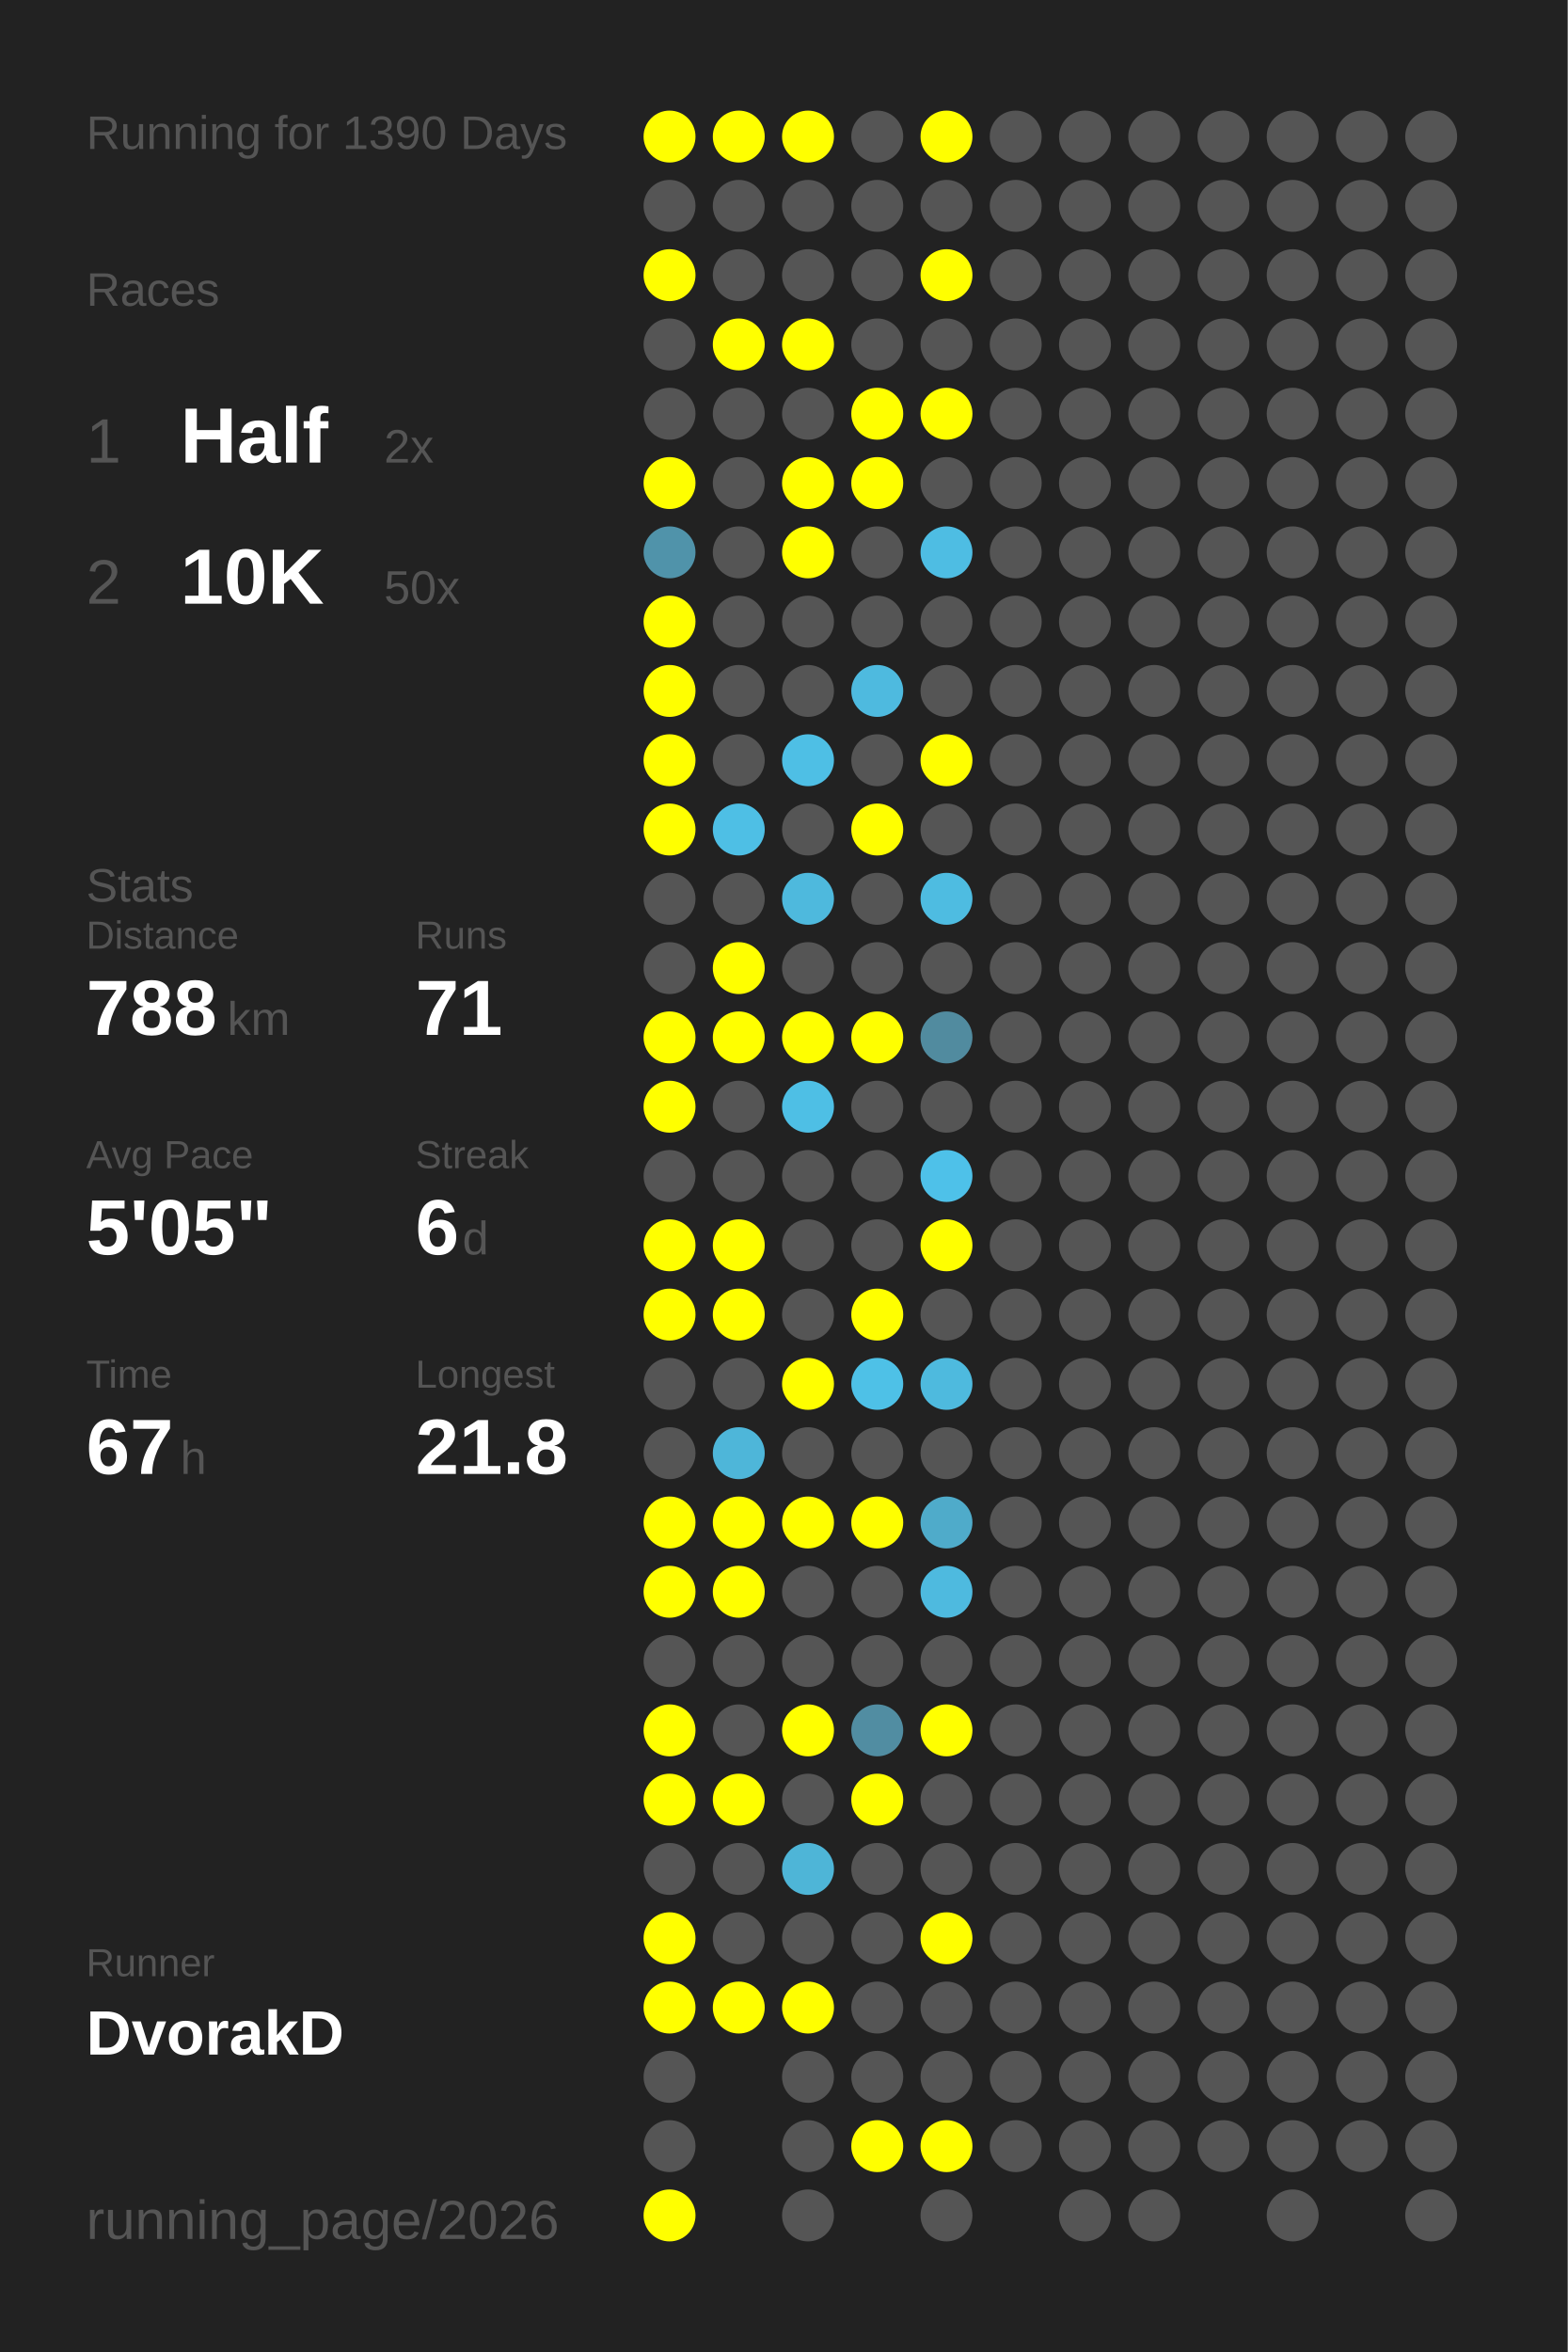
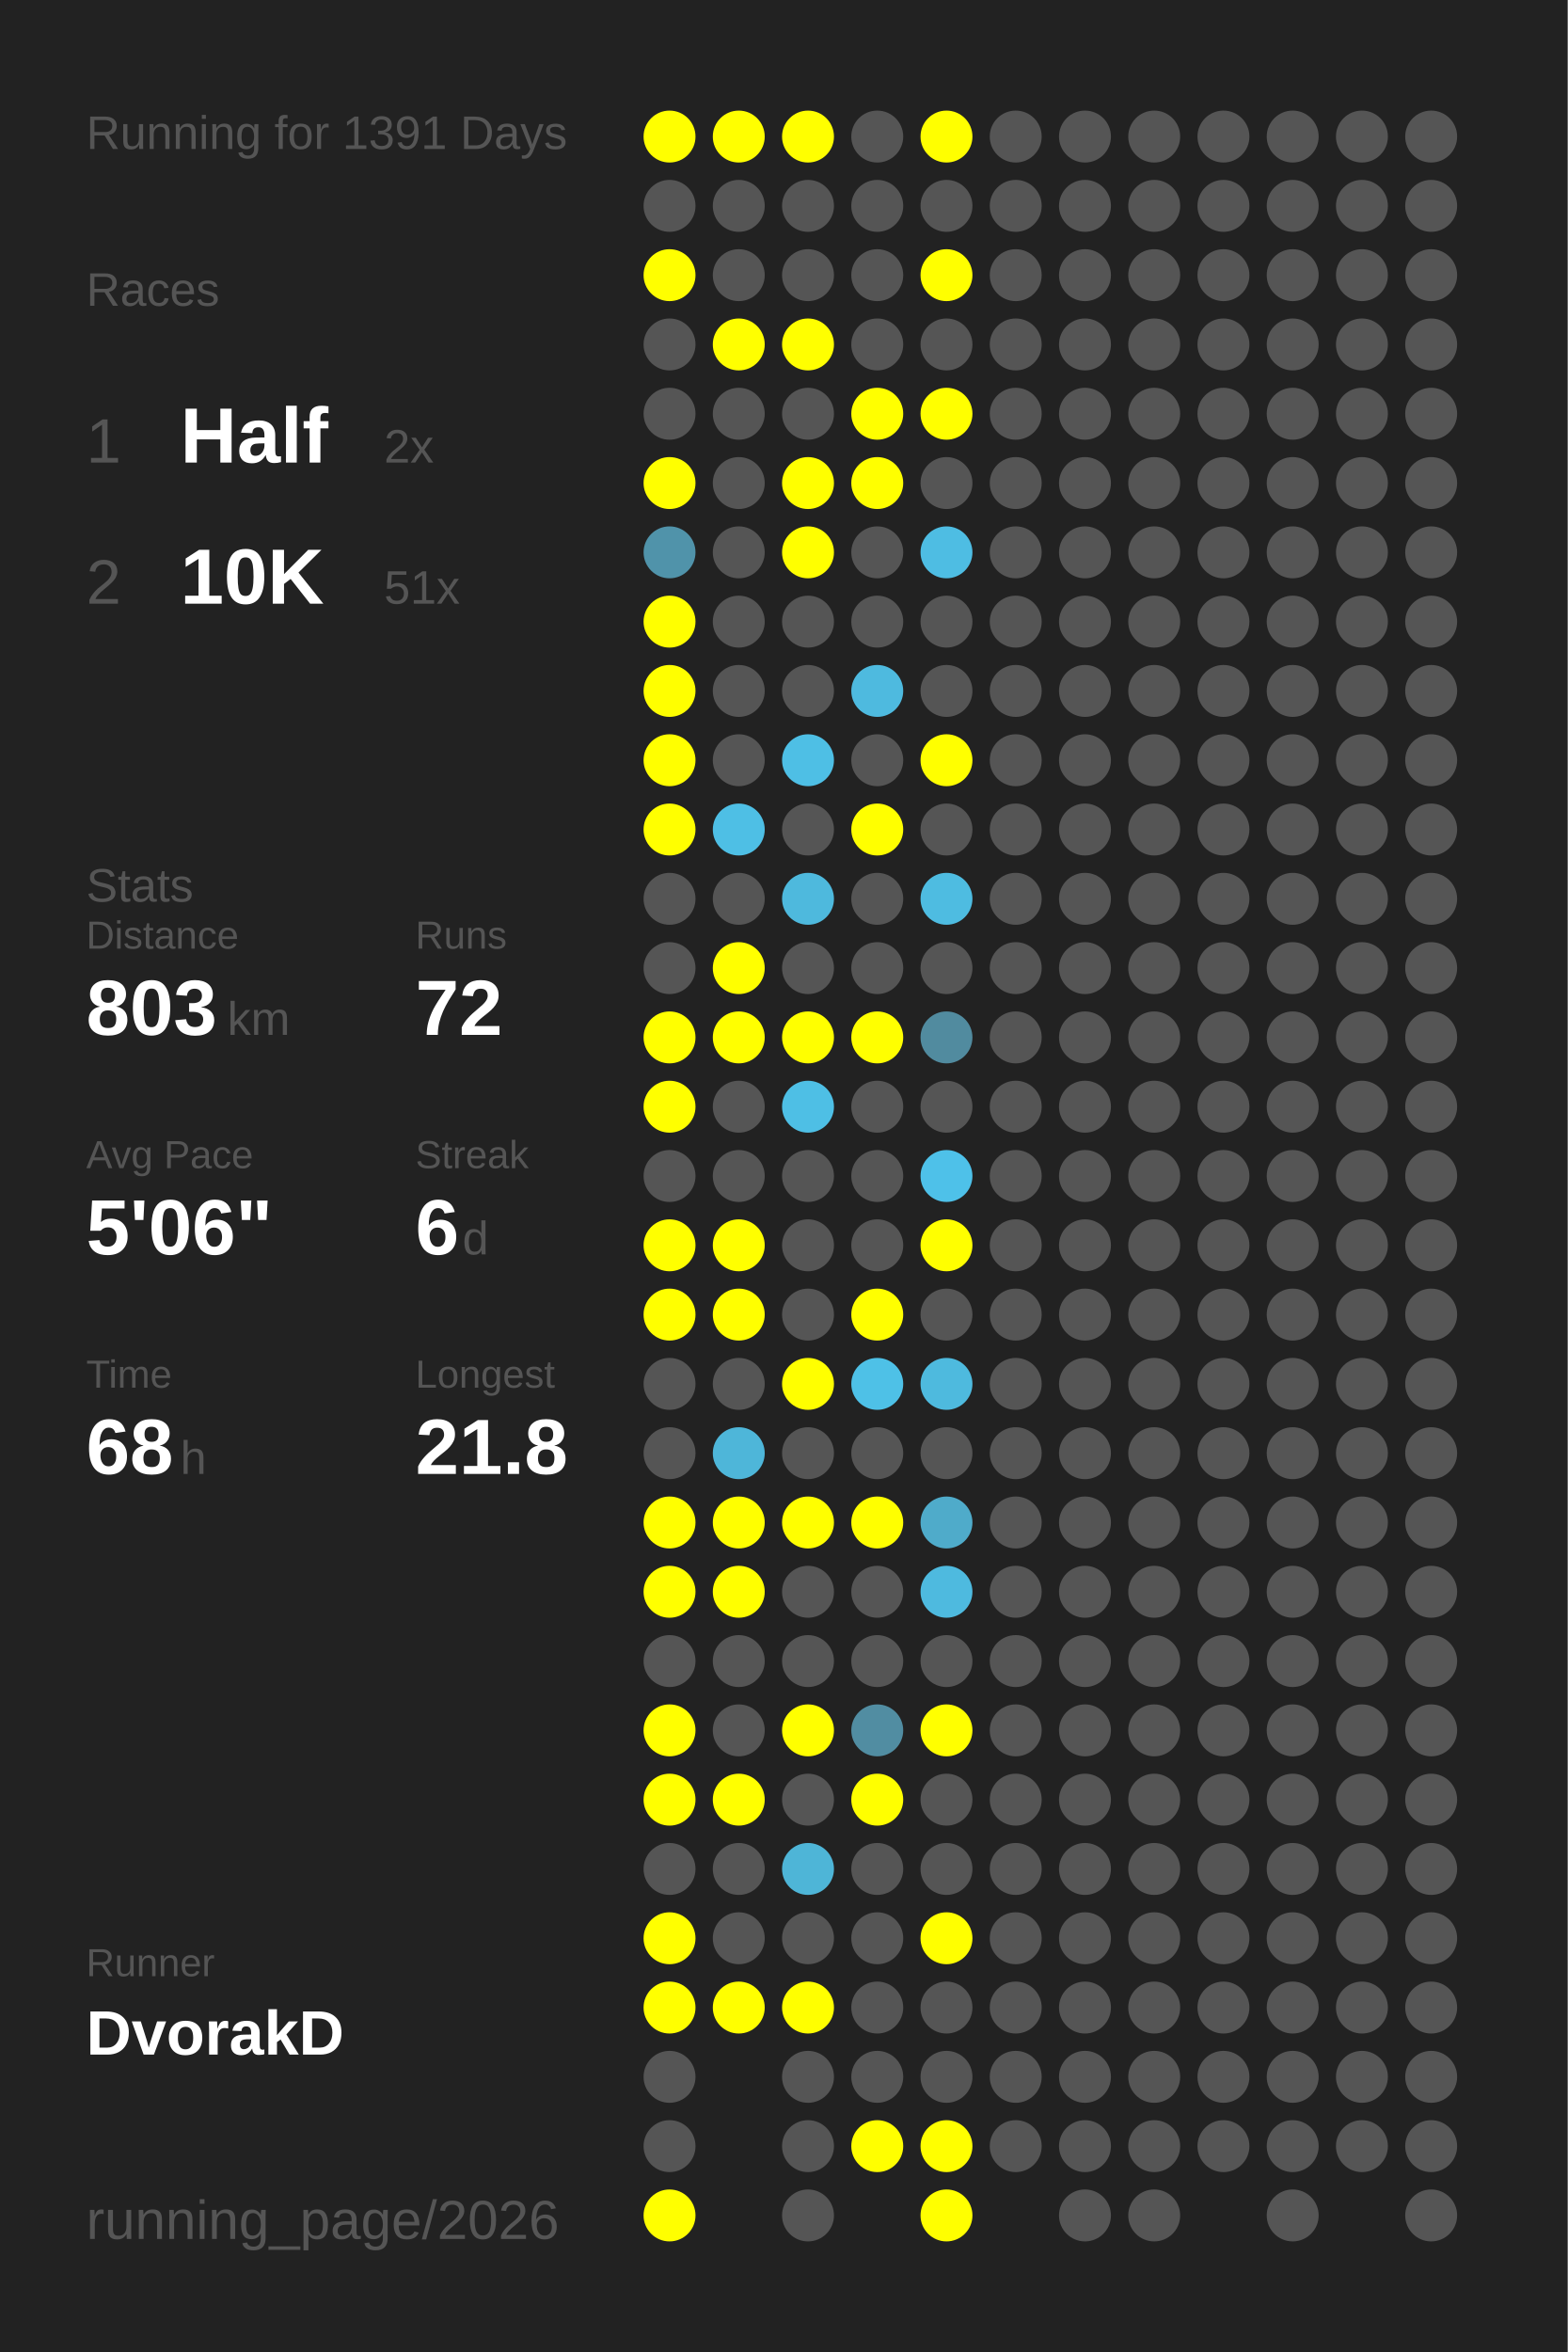
<svg xmlns="http://www.w3.org/2000/svg" baseProfile="full" height="300mm" version="1.1" viewBox="0,0,200,300" width="200mm">
  <defs />
  <rect fill="#222222" height="300" width="200" x="0" y="0" />
-   <text fill="#555555" style="font-size:6px; font-family:Arial;" x="11" y="19">Running for 1390 Days</text>
+   <text fill="#555555" style="font-size:6px; font-family:Arial;" x="11" y="19">Running for 1391 Days</text>
  <text fill="#555555" style="font-size:6px; font-family:Arial;" x="11" y="39">Races</text>
  <text fill="#555555" style="font-size:8px; font-family:Arial;" x="11" y="59">1</text>
  <text fill="#FFFFFF" style="font-size:10px; font-family:Arial; font-weight:bold;" x="23" y="59">Half</text>
  <text fill="#555555" style="font-size:6px; font-family:Arial;" x="49" y="59">2x</text>
  <text fill="#555555" style="font-size:8px; font-family:Arial;" x="11" y="77">2</text>
  <text fill="#FFFFFF" style="font-size:10px; font-family:Arial; font-weight:bold;" x="23" y="77">10K</text>
-   <text fill="#555555" style="font-size:6px; font-family:Arial;" x="49" y="77">50x</text>
+   <text fill="#555555" style="font-size:6px; font-family:Arial;" x="49" y="77">51x</text>
  <text fill="#555555" style="font-size:6px; font-family:Arial;" x="11" y="115">Stats</text>
  <text fill="#555555" style="font-size:5px; font-family:Arial;" x="11" y="121">Distance</text>
-   <text fill="#FFFFFF" style="font-size:10px; font-family:Arial; font-weight:bold;" x="11" y="132">788</text>
+   <text fill="#FFFFFF" style="font-size:10px; font-family:Arial; font-weight:bold;" x="11" y="132">803</text>
  <text fill="#555555" style="font-size:6px; font-family:Arial;" x="29" y="132">km</text>
  <text fill="#555555" style="font-size:5px; font-family:Arial;" x="53" y="121">Runs</text>
-   <text fill="#FFFFFF" style="font-size:10px; font-family:Arial; font-weight:bold;" x="53" y="132">71</text>
+   <text fill="#FFFFFF" style="font-size:10px; font-family:Arial; font-weight:bold;" x="53" y="132">72</text>
  <text fill="#555555" style="font-size:5px; font-family:Arial;" x="11" y="149">Avg Pace</text>
-   <text fill="#FFFFFF" style="font-size:10px; font-family:Arial; font-weight:bold;" x="11" y="160">5'05"</text>
+   <text fill="#FFFFFF" style="font-size:10px; font-family:Arial; font-weight:bold;" x="11" y="160">5'06"</text>
  <text fill="#555555" style="font-size:5px; font-family:Arial;" x="53" y="149">Streak</text>
  <text fill="#FFFFFF" style="font-size:10px; font-family:Arial; font-weight:bold;" x="53" y="160">6</text>
  <text fill="#555555" style="font-size:6px; font-family:Arial;" x="59" y="160">d</text>
  <text fill="#555555" style="font-size:5px; font-family:Arial;" x="11" y="177">Time</text>
-   <text fill="#FFFFFF" style="font-size:10px; font-family:Arial; font-weight:bold;" x="11" y="188">67</text>
+   <text fill="#FFFFFF" style="font-size:10px; font-family:Arial; font-weight:bold;" x="11" y="188">68</text>
  <text fill="#555555" style="font-size:6px; font-family:Arial;" x="23" y="188">h</text>
  <text fill="#555555" style="font-size:5px; font-family:Arial;" x="53" y="177">Longest</text>
  <text fill="#FFFFFF" style="font-size:10px; font-family:Arial; font-weight:bold;" x="53" y="188">21.8</text>
  <text fill="#555555" style="font-size:5px; font-family:Arial;" x="11" y="252.065">Runner</text>
  <text fill="#FFFFFF" style="font-size:8px; font-family:Arial; font-weight:bold;" x="11" y="262.065">DvorakD</text>
  <text fill="#555555" style="font-size:7px; font-family:Arial;" x="11" y="285.581">running_page/2026</text>
  <circle cx="85.417" cy="17.419" fill="#FFFF00" r="3.312" />
  <circle cx="85.417" cy="26.258" fill="#555555" r="3.312" />
  <circle cx="85.417" cy="35.097" fill="#FFFF00" r="3.312" />
  <circle cx="85.417" cy="43.935" fill="#555555" r="3.312" />
  <circle cx="85.417" cy="52.774" fill="#555555" r="3.312" />
  <circle cx="85.417" cy="61.613" fill="#FFFF00" r="3.312" />
  <circle cx="85.417" cy="70.452" fill="#5093aa" r="3.312" />
  <circle cx="85.417" cy="79.29" fill="#FFFF00" r="3.312" />
  <circle cx="85.417" cy="88.129" fill="#FFFF00" r="3.312" />
  <circle cx="85.417" cy="96.968" fill="#FFFF00" r="3.312" />
  <circle cx="85.417" cy="105.806" fill="#FFFF00" r="3.312" />
  <circle cx="85.417" cy="114.645" fill="#555555" r="3.312" />
  <circle cx="85.417" cy="123.484" fill="#555555" r="3.312" />
  <circle cx="85.417" cy="132.323" fill="#FFFF00" r="3.312" />
  <circle cx="85.417" cy="141.161" fill="#FFFF00" r="3.312" />
  <circle cx="85.417" cy="150" fill="#555555" r="3.312" />
  <circle cx="85.417" cy="158.839" fill="#FFFF00" r="3.312" />
  <circle cx="85.417" cy="167.677" fill="#FFFF00" r="3.312" />
  <circle cx="85.417" cy="176.516" fill="#555555" r="3.312" />
  <circle cx="85.417" cy="185.355" fill="#555555" r="3.312" />
  <circle cx="85.417" cy="194.194" fill="#FFFF00" r="3.312" />
  <circle cx="85.417" cy="203.032" fill="#FFFF00" r="3.312" />
  <circle cx="85.417" cy="211.871" fill="#555555" r="3.312" />
  <circle cx="85.417" cy="220.71" fill="#FFFF00" r="3.312" />
  <circle cx="85.417" cy="229.548" fill="#FFFF00" r="3.312" />
  <circle cx="85.417" cy="238.387" fill="#555555" r="3.312" />
  <circle cx="85.417" cy="247.226" fill="#FFFF00" r="3.312" />
  <circle cx="85.417" cy="256.065" fill="#FFFF00" r="3.312" />
  <circle cx="85.417" cy="264.903" fill="#555555" r="3.312" />
  <circle cx="85.417" cy="273.742" fill="#555555" r="3.312" />
  <circle cx="85.417" cy="282.581" fill="#FFFF00" r="3.312" />
  <circle cx="94.25" cy="17.419" fill="#FFFF00" r="3.312" />
  <circle cx="94.25" cy="26.258" fill="#555555" r="3.312" />
  <circle cx="94.25" cy="35.097" fill="#555555" r="3.312" />
  <circle cx="94.25" cy="43.935" fill="#FFFF00" r="3.312" />
  <circle cx="94.25" cy="52.774" fill="#555555" r="3.312" />
  <circle cx="94.25" cy="61.613" fill="#555555" r="3.312" />
  <circle cx="94.25" cy="70.452" fill="#555555" r="3.312" />
  <circle cx="94.25" cy="79.29" fill="#555555" r="3.312" />
  <circle cx="94.25" cy="88.129" fill="#555555" r="3.312" />
  <circle cx="94.25" cy="96.968" fill="#555555" r="3.312" />
  <circle cx="94.25" cy="105.806" fill="#4ebfe5" r="3.312" />
  <circle cx="94.25" cy="114.645" fill="#555555" r="3.312" />
  <circle cx="94.25" cy="123.484" fill="#FFFF00" r="3.312" />
  <circle cx="94.25" cy="132.323" fill="#FFFF00" r="3.312" />
  <circle cx="94.25" cy="141.161" fill="#555555" r="3.312" />
  <circle cx="94.25" cy="150" fill="#555555" r="3.312" />
  <circle cx="94.25" cy="158.839" fill="#FFFF00" r="3.312" />
  <circle cx="94.25" cy="167.677" fill="#FFFF00" r="3.312" />
  <circle cx="94.25" cy="176.516" fill="#555555" r="3.312" />
  <circle cx="94.25" cy="185.355" fill="#4eb6d9" r="3.312" />
  <circle cx="94.25" cy="194.194" fill="#FFFF00" r="3.312" />
  <circle cx="94.25" cy="203.032" fill="#FFFF00" r="3.312" />
  <circle cx="94.25" cy="211.871" fill="#555555" r="3.312" />
  <circle cx="94.25" cy="220.71" fill="#555555" r="3.312" />
  <circle cx="94.25" cy="229.548" fill="#FFFF00" r="3.312" />
  <circle cx="94.25" cy="238.387" fill="#555555" r="3.312" />
  <circle cx="94.25" cy="247.226" fill="#555555" r="3.312" />
  <circle cx="94.25" cy="256.065" fill="#FFFF00" r="3.312" />
  <circle cx="103.083" cy="17.419" fill="#FFFF00" r="3.312" />
  <circle cx="103.083" cy="26.258" fill="#555555" r="3.312" />
  <circle cx="103.083" cy="35.097" fill="#555555" r="3.312" />
  <circle cx="103.083" cy="43.935" fill="#FFFF00" r="3.312" />
  <circle cx="103.083" cy="52.774" fill="#555555" r="3.312" />
  <circle cx="103.083" cy="61.613" fill="#FFFF00" r="3.312" />
  <circle cx="103.083" cy="70.452" fill="#FFFF00" r="3.312" />
  <circle cx="103.083" cy="79.29" fill="#555555" r="3.312" />
  <circle cx="103.083" cy="88.129" fill="#555555" r="3.312" />
  <circle cx="103.083" cy="96.968" fill="#4ebfe5" r="3.312" />
  <circle cx="103.083" cy="105.806" fill="#555555" r="3.312" />
  <circle cx="103.083" cy="114.645" fill="#4eb9dd" r="3.312" />
  <circle cx="103.083" cy="123.484" fill="#555555" r="3.312" />
  <circle cx="103.083" cy="132.323" fill="#FFFF00" r="3.312" />
  <circle cx="103.083" cy="141.161" fill="#4ebfe5" r="3.312" />
  <circle cx="103.083" cy="150" fill="#555555" r="3.312" />
  <circle cx="103.083" cy="158.839" fill="#555555" r="3.312" />
  <circle cx="103.083" cy="167.677" fill="#555555" r="3.312" />
  <circle cx="103.083" cy="176.516" fill="#FFFF00" r="3.312" />
  <circle cx="103.083" cy="185.355" fill="#555555" r="3.312" />
  <circle cx="103.083" cy="194.194" fill="#FFFF00" r="3.312" />
  <circle cx="103.083" cy="203.032" fill="#555555" r="3.312" />
  <circle cx="103.083" cy="211.871" fill="#555555" r="3.312" />
  <circle cx="103.083" cy="220.71" fill="#FFFF00" r="3.312" />
  <circle cx="103.083" cy="229.548" fill="#555555" r="3.312" />
  <circle cx="103.083" cy="238.387" fill="#4eb5d7" r="3.312" />
  <circle cx="103.083" cy="247.226" fill="#555555" r="3.312" />
  <circle cx="103.083" cy="256.065" fill="#FFFF00" r="3.312" />
  <circle cx="103.083" cy="264.903" fill="#555555" r="3.312" />
  <circle cx="103.083" cy="273.742" fill="#555555" r="3.312" />
  <circle cx="103.083" cy="282.581" fill="#555555" r="3.312" />
  <circle cx="111.917" cy="17.419" fill="#555555" r="3.312" />
  <circle cx="111.917" cy="26.258" fill="#555555" r="3.312" />
  <circle cx="111.917" cy="35.097" fill="#555555" r="3.312" />
  <circle cx="111.917" cy="43.935" fill="#555555" r="3.312" />
  <circle cx="111.917" cy="52.774" fill="#FFFF00" r="3.312" />
  <circle cx="111.917" cy="61.613" fill="#FFFF00" r="3.312" />
  <circle cx="111.917" cy="70.452" fill="#555555" r="3.312" />
  <circle cx="111.917" cy="79.29" fill="#555555" r="3.312" />
  <circle cx="111.917" cy="88.129" fill="#4ebadf" r="3.312" />
  <circle cx="111.917" cy="96.968" fill="#555555" r="3.312" />
  <circle cx="111.917" cy="105.806" fill="#FFFF00" r="3.312" />
  <circle cx="111.917" cy="114.645" fill="#555555" r="3.312" />
  <circle cx="111.917" cy="123.484" fill="#555555" r="3.312" />
  <circle cx="111.917" cy="132.323" fill="#FFFF00" r="3.312" />
  <circle cx="111.917" cy="141.161" fill="#555555" r="3.312" />
  <circle cx="111.917" cy="150" fill="#555555" r="3.312" />
  <circle cx="111.917" cy="158.839" fill="#555555" r="3.312" />
  <circle cx="111.917" cy="167.677" fill="#FFFF00" r="3.312" />
  <circle cx="111.917" cy="176.516" fill="#4ec1e7" r="3.312" />
  <circle cx="111.917" cy="185.355" fill="#555555" r="3.312" />
  <circle cx="111.917" cy="194.194" fill="#FFFF00" r="3.312" />
  <circle cx="111.917" cy="203.032" fill="#555555" r="3.312" />
  <circle cx="111.917" cy="211.871" fill="#555555" r="3.312" />
  <circle cx="111.917" cy="220.71" fill="#518da2" r="3.312" />
  <circle cx="111.917" cy="229.548" fill="#FFFF00" r="3.312" />
  <circle cx="111.917" cy="238.387" fill="#555555" r="3.312" />
  <circle cx="111.917" cy="247.226" fill="#555555" r="3.312" />
  <circle cx="111.917" cy="256.065" fill="#555555" r="3.312" />
  <circle cx="111.917" cy="264.903" fill="#555555" r="3.312" />
  <circle cx="111.917" cy="273.742" fill="#FFFF00" r="3.312" />
  <circle cx="120.75" cy="17.419" fill="#FFFF00" r="3.312" />
  <circle cx="120.75" cy="26.258" fill="#555555" r="3.312" />
  <circle cx="120.75" cy="35.097" fill="#FFFF00" r="3.312" />
  <circle cx="120.75" cy="43.935" fill="#555555" r="3.312" />
  <circle cx="120.75" cy="52.774" fill="#FFFF00" r="3.312" />
  <circle cx="120.75" cy="61.613" fill="#555555" r="3.312" />
  <circle cx="120.75" cy="70.452" fill="#4ebde3" r="3.312" />
  <circle cx="120.75" cy="79.29" fill="#555555" r="3.312" />
  <circle cx="120.75" cy="88.129" fill="#555555" r="3.312" />
  <circle cx="120.75" cy="96.968" fill="#FFFF00" r="3.312" />
  <circle cx="120.75" cy="105.806" fill="#555555" r="3.312" />
  <circle cx="120.75" cy="114.645" fill="#4ebce1" r="3.312" />
  <circle cx="120.75" cy="123.484" fill="#555555" r="3.312" />
  <circle cx="120.75" cy="132.323" fill="#518b9f" r="3.312" />
  <circle cx="120.75" cy="141.161" fill="#555555" r="3.312" />
  <circle cx="120.75" cy="150" fill="#4ec1e9" r="3.312" />
  <circle cx="120.75" cy="158.839" fill="#FFFF00" r="3.312" />
  <circle cx="120.75" cy="167.677" fill="#555555" r="3.312" />
  <circle cx="120.75" cy="176.516" fill="#4ebade" r="3.312" />
  <circle cx="120.75" cy="185.355" fill="#555555" r="3.312" />
  <circle cx="120.75" cy="194.194" fill="#4fabca" r="3.312" />
  <circle cx="120.75" cy="203.032" fill="#4ebadf" r="3.312" />
  <circle cx="120.75" cy="211.871" fill="#555555" r="3.312" />
  <circle cx="120.75" cy="220.71" fill="#FFFF00" r="3.312" />
  <circle cx="120.75" cy="229.548" fill="#555555" r="3.312" />
  <circle cx="120.75" cy="238.387" fill="#555555" r="3.312" />
  <circle cx="120.75" cy="247.226" fill="#FFFF00" r="3.312" />
  <circle cx="120.75" cy="256.065" fill="#555555" r="3.312" />
  <circle cx="120.75" cy="264.903" fill="#555555" r="3.312" />
  <circle cx="120.75" cy="273.742" fill="#FFFF00" r="3.312" />
-   <circle cx="120.75" cy="282.581" fill="#555555" r="3.312" />
+   <circle cx="120.75" cy="282.581" fill="#FFFF00" r="3.312" />
  <circle cx="129.583" cy="17.419" fill="#555555" r="3.312" />
  <circle cx="129.583" cy="26.258" fill="#555555" r="3.312" />
  <circle cx="129.583" cy="35.097" fill="#555555" r="3.312" />
  <circle cx="129.583" cy="43.935" fill="#555555" r="3.312" />
  <circle cx="129.583" cy="52.774" fill="#555555" r="3.312" />
  <circle cx="129.583" cy="61.613" fill="#555555" r="3.312" />
  <circle cx="129.583" cy="70.452" fill="#555555" r="3.312" />
  <circle cx="129.583" cy="79.29" fill="#555555" r="3.312" />
  <circle cx="129.583" cy="88.129" fill="#555555" r="3.312" />
  <circle cx="129.583" cy="96.968" fill="#555555" r="3.312" />
  <circle cx="129.583" cy="105.806" fill="#555555" r="3.312" />
  <circle cx="129.583" cy="114.645" fill="#555555" r="3.312" />
  <circle cx="129.583" cy="123.484" fill="#555555" r="3.312" />
  <circle cx="129.583" cy="132.323" fill="#555555" r="3.312" />
  <circle cx="129.583" cy="141.161" fill="#555555" r="3.312" />
  <circle cx="129.583" cy="150" fill="#555555" r="3.312" />
  <circle cx="129.583" cy="158.839" fill="#555555" r="3.312" />
  <circle cx="129.583" cy="167.677" fill="#555555" r="3.312" />
  <circle cx="129.583" cy="176.516" fill="#555555" r="3.312" />
  <circle cx="129.583" cy="185.355" fill="#555555" r="3.312" />
  <circle cx="129.583" cy="194.194" fill="#555555" r="3.312" />
  <circle cx="129.583" cy="203.032" fill="#555555" r="3.312" />
  <circle cx="129.583" cy="211.871" fill="#555555" r="3.312" />
  <circle cx="129.583" cy="220.71" fill="#555555" r="3.312" />
  <circle cx="129.583" cy="229.548" fill="#555555" r="3.312" />
  <circle cx="129.583" cy="238.387" fill="#555555" r="3.312" />
  <circle cx="129.583" cy="247.226" fill="#555555" r="3.312" />
  <circle cx="129.583" cy="256.065" fill="#555555" r="3.312" />
  <circle cx="129.583" cy="264.903" fill="#555555" r="3.312" />
  <circle cx="129.583" cy="273.742" fill="#555555" r="3.312" />
  <circle cx="138.417" cy="17.419" fill="#555555" r="3.312" />
  <circle cx="138.417" cy="26.258" fill="#555555" r="3.312" />
  <circle cx="138.417" cy="35.097" fill="#555555" r="3.312" />
  <circle cx="138.417" cy="43.935" fill="#555555" r="3.312" />
  <circle cx="138.417" cy="52.774" fill="#555555" r="3.312" />
  <circle cx="138.417" cy="61.613" fill="#555555" r="3.312" />
  <circle cx="138.417" cy="70.452" fill="#555555" r="3.312" />
  <circle cx="138.417" cy="79.29" fill="#555555" r="3.312" />
  <circle cx="138.417" cy="88.129" fill="#555555" r="3.312" />
  <circle cx="138.417" cy="96.968" fill="#555555" r="3.312" />
  <circle cx="138.417" cy="105.806" fill="#555555" r="3.312" />
  <circle cx="138.417" cy="114.645" fill="#555555" r="3.312" />
  <circle cx="138.417" cy="123.484" fill="#555555" r="3.312" />
  <circle cx="138.417" cy="132.323" fill="#555555" r="3.312" />
  <circle cx="138.417" cy="141.161" fill="#555555" r="3.312" />
  <circle cx="138.417" cy="150" fill="#555555" r="3.312" />
  <circle cx="138.417" cy="158.839" fill="#555555" r="3.312" />
  <circle cx="138.417" cy="167.677" fill="#555555" r="3.312" />
  <circle cx="138.417" cy="176.516" fill="#555555" r="3.312" />
  <circle cx="138.417" cy="185.355" fill="#555555" r="3.312" />
  <circle cx="138.417" cy="194.194" fill="#555555" r="3.312" />
  <circle cx="138.417" cy="203.032" fill="#555555" r="3.312" />
  <circle cx="138.417" cy="211.871" fill="#555555" r="3.312" />
  <circle cx="138.417" cy="220.71" fill="#555555" r="3.312" />
  <circle cx="138.417" cy="229.548" fill="#555555" r="3.312" />
  <circle cx="138.417" cy="238.387" fill="#555555" r="3.312" />
  <circle cx="138.417" cy="247.226" fill="#555555" r="3.312" />
  <circle cx="138.417" cy="256.065" fill="#555555" r="3.312" />
  <circle cx="138.417" cy="264.903" fill="#555555" r="3.312" />
  <circle cx="138.417" cy="273.742" fill="#555555" r="3.312" />
  <circle cx="138.417" cy="282.581" fill="#555555" r="3.312" />
  <circle cx="147.25" cy="17.419" fill="#555555" r="3.312" />
  <circle cx="147.25" cy="26.258" fill="#555555" r="3.312" />
  <circle cx="147.25" cy="35.097" fill="#555555" r="3.312" />
  <circle cx="147.25" cy="43.935" fill="#555555" r="3.312" />
  <circle cx="147.25" cy="52.774" fill="#555555" r="3.312" />
  <circle cx="147.25" cy="61.613" fill="#555555" r="3.312" />
  <circle cx="147.25" cy="70.452" fill="#555555" r="3.312" />
  <circle cx="147.25" cy="79.29" fill="#555555" r="3.312" />
  <circle cx="147.25" cy="88.129" fill="#555555" r="3.312" />
  <circle cx="147.25" cy="96.968" fill="#555555" r="3.312" />
  <circle cx="147.25" cy="105.806" fill="#555555" r="3.312" />
  <circle cx="147.25" cy="114.645" fill="#555555" r="3.312" />
  <circle cx="147.25" cy="123.484" fill="#555555" r="3.312" />
  <circle cx="147.25" cy="132.323" fill="#555555" r="3.312" />
  <circle cx="147.25" cy="141.161" fill="#555555" r="3.312" />
  <circle cx="147.25" cy="150" fill="#555555" r="3.312" />
  <circle cx="147.25" cy="158.839" fill="#555555" r="3.312" />
  <circle cx="147.25" cy="167.677" fill="#555555" r="3.312" />
  <circle cx="147.25" cy="176.516" fill="#555555" r="3.312" />
  <circle cx="147.25" cy="185.355" fill="#555555" r="3.312" />
  <circle cx="147.25" cy="194.194" fill="#555555" r="3.312" />
  <circle cx="147.25" cy="203.032" fill="#555555" r="3.312" />
  <circle cx="147.25" cy="211.871" fill="#555555" r="3.312" />
  <circle cx="147.25" cy="220.71" fill="#555555" r="3.312" />
  <circle cx="147.25" cy="229.548" fill="#555555" r="3.312" />
  <circle cx="147.25" cy="238.387" fill="#555555" r="3.312" />
  <circle cx="147.25" cy="247.226" fill="#555555" r="3.312" />
  <circle cx="147.25" cy="256.065" fill="#555555" r="3.312" />
  <circle cx="147.25" cy="264.903" fill="#555555" r="3.312" />
  <circle cx="147.25" cy="273.742" fill="#555555" r="3.312" />
  <circle cx="147.25" cy="282.581" fill="#555555" r="3.312" />
  <circle cx="156.083" cy="17.419" fill="#555555" r="3.312" />
  <circle cx="156.083" cy="26.258" fill="#555555" r="3.312" />
  <circle cx="156.083" cy="35.097" fill="#555555" r="3.312" />
  <circle cx="156.083" cy="43.935" fill="#555555" r="3.312" />
  <circle cx="156.083" cy="52.774" fill="#555555" r="3.312" />
  <circle cx="156.083" cy="61.613" fill="#555555" r="3.312" />
  <circle cx="156.083" cy="70.452" fill="#555555" r="3.312" />
  <circle cx="156.083" cy="79.29" fill="#555555" r="3.312" />
  <circle cx="156.083" cy="88.129" fill="#555555" r="3.312" />
  <circle cx="156.083" cy="96.968" fill="#555555" r="3.312" />
  <circle cx="156.083" cy="105.806" fill="#555555" r="3.312" />
  <circle cx="156.083" cy="114.645" fill="#555555" r="3.312" />
  <circle cx="156.083" cy="123.484" fill="#555555" r="3.312" />
  <circle cx="156.083" cy="132.323" fill="#555555" r="3.312" />
  <circle cx="156.083" cy="141.161" fill="#555555" r="3.312" />
  <circle cx="156.083" cy="150" fill="#555555" r="3.312" />
  <circle cx="156.083" cy="158.839" fill="#555555" r="3.312" />
  <circle cx="156.083" cy="167.677" fill="#555555" r="3.312" />
  <circle cx="156.083" cy="176.516" fill="#555555" r="3.312" />
  <circle cx="156.083" cy="185.355" fill="#555555" r="3.312" />
  <circle cx="156.083" cy="194.194" fill="#555555" r="3.312" />
  <circle cx="156.083" cy="203.032" fill="#555555" r="3.312" />
  <circle cx="156.083" cy="211.871" fill="#555555" r="3.312" />
  <circle cx="156.083" cy="220.71" fill="#555555" r="3.312" />
  <circle cx="156.083" cy="229.548" fill="#555555" r="3.312" />
  <circle cx="156.083" cy="238.387" fill="#555555" r="3.312" />
  <circle cx="156.083" cy="247.226" fill="#555555" r="3.312" />
  <circle cx="156.083" cy="256.065" fill="#555555" r="3.312" />
  <circle cx="156.083" cy="264.903" fill="#555555" r="3.312" />
  <circle cx="156.083" cy="273.742" fill="#555555" r="3.312" />
  <circle cx="164.917" cy="17.419" fill="#555555" r="3.312" />
  <circle cx="164.917" cy="26.258" fill="#555555" r="3.312" />
  <circle cx="164.917" cy="35.097" fill="#555555" r="3.312" />
  <circle cx="164.917" cy="43.935" fill="#555555" r="3.312" />
  <circle cx="164.917" cy="52.774" fill="#555555" r="3.312" />
  <circle cx="164.917" cy="61.613" fill="#555555" r="3.312" />
  <circle cx="164.917" cy="70.452" fill="#555555" r="3.312" />
  <circle cx="164.917" cy="79.29" fill="#555555" r="3.312" />
  <circle cx="164.917" cy="88.129" fill="#555555" r="3.312" />
  <circle cx="164.917" cy="96.968" fill="#555555" r="3.312" />
  <circle cx="164.917" cy="105.806" fill="#555555" r="3.312" />
  <circle cx="164.917" cy="114.645" fill="#555555" r="3.312" />
  <circle cx="164.917" cy="123.484" fill="#555555" r="3.312" />
  <circle cx="164.917" cy="132.323" fill="#555555" r="3.312" />
  <circle cx="164.917" cy="141.161" fill="#555555" r="3.312" />
  <circle cx="164.917" cy="150" fill="#555555" r="3.312" />
  <circle cx="164.917" cy="158.839" fill="#555555" r="3.312" />
  <circle cx="164.917" cy="167.677" fill="#555555" r="3.312" />
  <circle cx="164.917" cy="176.516" fill="#555555" r="3.312" />
  <circle cx="164.917" cy="185.355" fill="#555555" r="3.312" />
  <circle cx="164.917" cy="194.194" fill="#555555" r="3.312" />
  <circle cx="164.917" cy="203.032" fill="#555555" r="3.312" />
  <circle cx="164.917" cy="211.871" fill="#555555" r="3.312" />
  <circle cx="164.917" cy="220.71" fill="#555555" r="3.312" />
  <circle cx="164.917" cy="229.548" fill="#555555" r="3.312" />
  <circle cx="164.917" cy="238.387" fill="#555555" r="3.312" />
  <circle cx="164.917" cy="247.226" fill="#555555" r="3.312" />
  <circle cx="164.917" cy="256.065" fill="#555555" r="3.312" />
  <circle cx="164.917" cy="264.903" fill="#555555" r="3.312" />
  <circle cx="164.917" cy="273.742" fill="#555555" r="3.312" />
  <circle cx="164.917" cy="282.581" fill="#555555" r="3.312" />
  <circle cx="173.75" cy="17.419" fill="#555555" r="3.312" />
  <circle cx="173.75" cy="26.258" fill="#555555" r="3.312" />
  <circle cx="173.75" cy="35.097" fill="#555555" r="3.312" />
  <circle cx="173.75" cy="43.935" fill="#555555" r="3.312" />
  <circle cx="173.75" cy="52.774" fill="#555555" r="3.312" />
  <circle cx="173.75" cy="61.613" fill="#555555" r="3.312" />
  <circle cx="173.75" cy="70.452" fill="#555555" r="3.312" />
  <circle cx="173.75" cy="79.29" fill="#555555" r="3.312" />
  <circle cx="173.75" cy="88.129" fill="#555555" r="3.312" />
  <circle cx="173.75" cy="96.968" fill="#555555" r="3.312" />
  <circle cx="173.75" cy="105.806" fill="#555555" r="3.312" />
  <circle cx="173.75" cy="114.645" fill="#555555" r="3.312" />
  <circle cx="173.75" cy="123.484" fill="#555555" r="3.312" />
  <circle cx="173.75" cy="132.323" fill="#555555" r="3.312" />
  <circle cx="173.75" cy="141.161" fill="#555555" r="3.312" />
  <circle cx="173.75" cy="150" fill="#555555" r="3.312" />
  <circle cx="173.75" cy="158.839" fill="#555555" r="3.312" />
  <circle cx="173.75" cy="167.677" fill="#555555" r="3.312" />
  <circle cx="173.75" cy="176.516" fill="#555555" r="3.312" />
  <circle cx="173.75" cy="185.355" fill="#555555" r="3.312" />
  <circle cx="173.75" cy="194.194" fill="#555555" r="3.312" />
  <circle cx="173.75" cy="203.032" fill="#555555" r="3.312" />
  <circle cx="173.75" cy="211.871" fill="#555555" r="3.312" />
  <circle cx="173.75" cy="220.71" fill="#555555" r="3.312" />
  <circle cx="173.75" cy="229.548" fill="#555555" r="3.312" />
  <circle cx="173.75" cy="238.387" fill="#555555" r="3.312" />
  <circle cx="173.75" cy="247.226" fill="#555555" r="3.312" />
  <circle cx="173.75" cy="256.065" fill="#555555" r="3.312" />
  <circle cx="173.75" cy="264.903" fill="#555555" r="3.312" />
  <circle cx="173.75" cy="273.742" fill="#555555" r="3.312" />
  <circle cx="182.583" cy="17.419" fill="#555555" r="3.312" />
  <circle cx="182.583" cy="26.258" fill="#555555" r="3.312" />
  <circle cx="182.583" cy="35.097" fill="#555555" r="3.312" />
  <circle cx="182.583" cy="43.935" fill="#555555" r="3.312" />
  <circle cx="182.583" cy="52.774" fill="#555555" r="3.312" />
  <circle cx="182.583" cy="61.613" fill="#555555" r="3.312" />
  <circle cx="182.583" cy="70.452" fill="#555555" r="3.312" />
  <circle cx="182.583" cy="79.29" fill="#555555" r="3.312" />
  <circle cx="182.583" cy="88.129" fill="#555555" r="3.312" />
  <circle cx="182.583" cy="96.968" fill="#555555" r="3.312" />
  <circle cx="182.583" cy="105.806" fill="#555555" r="3.312" />
  <circle cx="182.583" cy="114.645" fill="#555555" r="3.312" />
  <circle cx="182.583" cy="123.484" fill="#555555" r="3.312" />
  <circle cx="182.583" cy="132.323" fill="#555555" r="3.312" />
  <circle cx="182.583" cy="141.161" fill="#555555" r="3.312" />
  <circle cx="182.583" cy="150" fill="#555555" r="3.312" />
  <circle cx="182.583" cy="158.839" fill="#555555" r="3.312" />
  <circle cx="182.583" cy="167.677" fill="#555555" r="3.312" />
  <circle cx="182.583" cy="176.516" fill="#555555" r="3.312" />
  <circle cx="182.583" cy="185.355" fill="#555555" r="3.312" />
  <circle cx="182.583" cy="194.194" fill="#555555" r="3.312" />
  <circle cx="182.583" cy="203.032" fill="#555555" r="3.312" />
  <circle cx="182.583" cy="211.871" fill="#555555" r="3.312" />
  <circle cx="182.583" cy="220.71" fill="#555555" r="3.312" />
  <circle cx="182.583" cy="229.548" fill="#555555" r="3.312" />
  <circle cx="182.583" cy="238.387" fill="#555555" r="3.312" />
  <circle cx="182.583" cy="247.226" fill="#555555" r="3.312" />
  <circle cx="182.583" cy="256.065" fill="#555555" r="3.312" />
  <circle cx="182.583" cy="264.903" fill="#555555" r="3.312" />
  <circle cx="182.583" cy="273.742" fill="#555555" r="3.312" />
  <circle cx="182.583" cy="282.581" fill="#555555" r="3.312" />
</svg>
